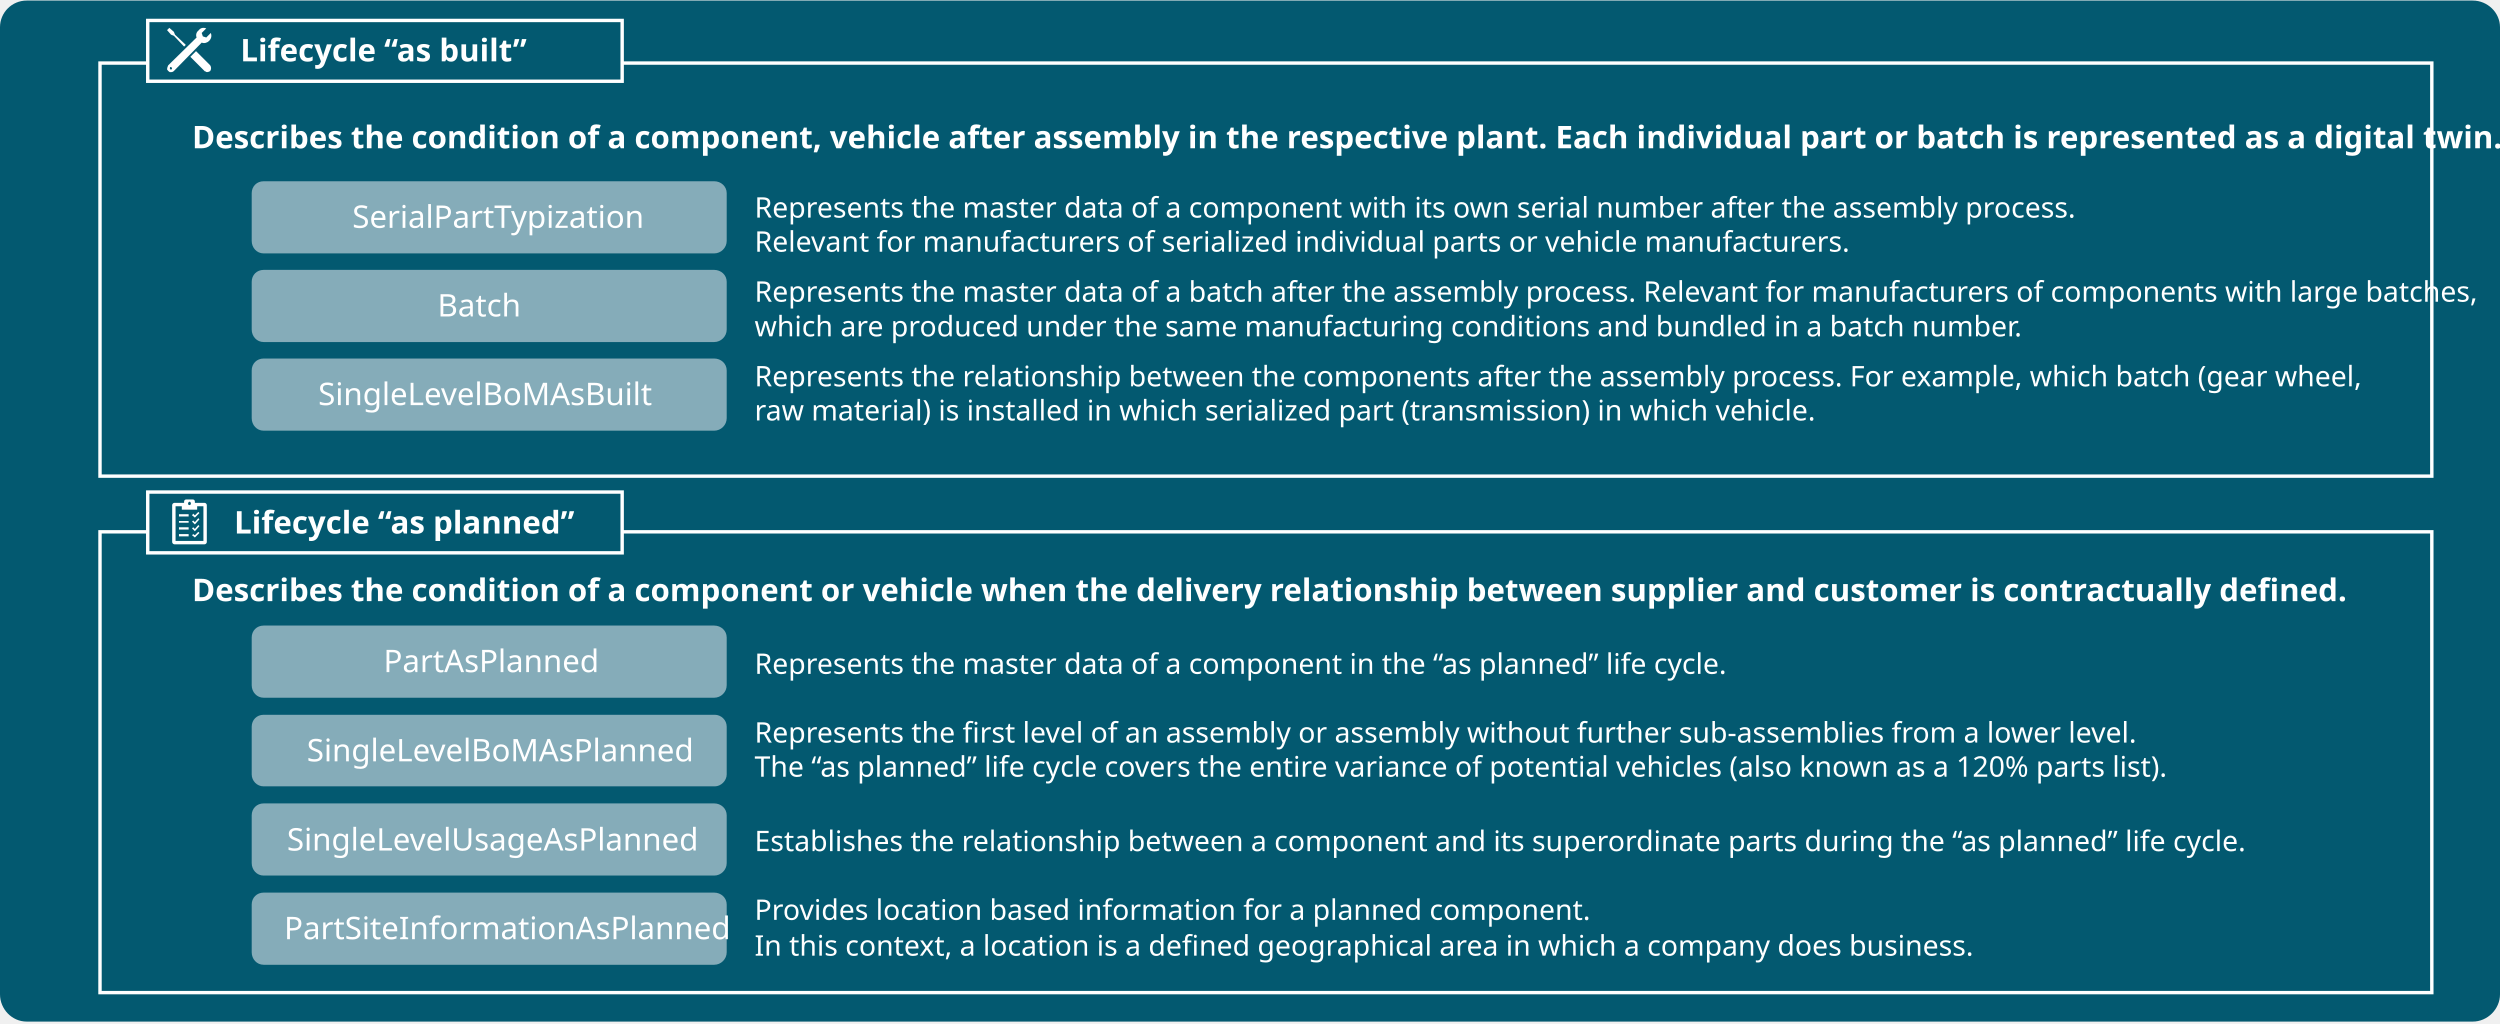
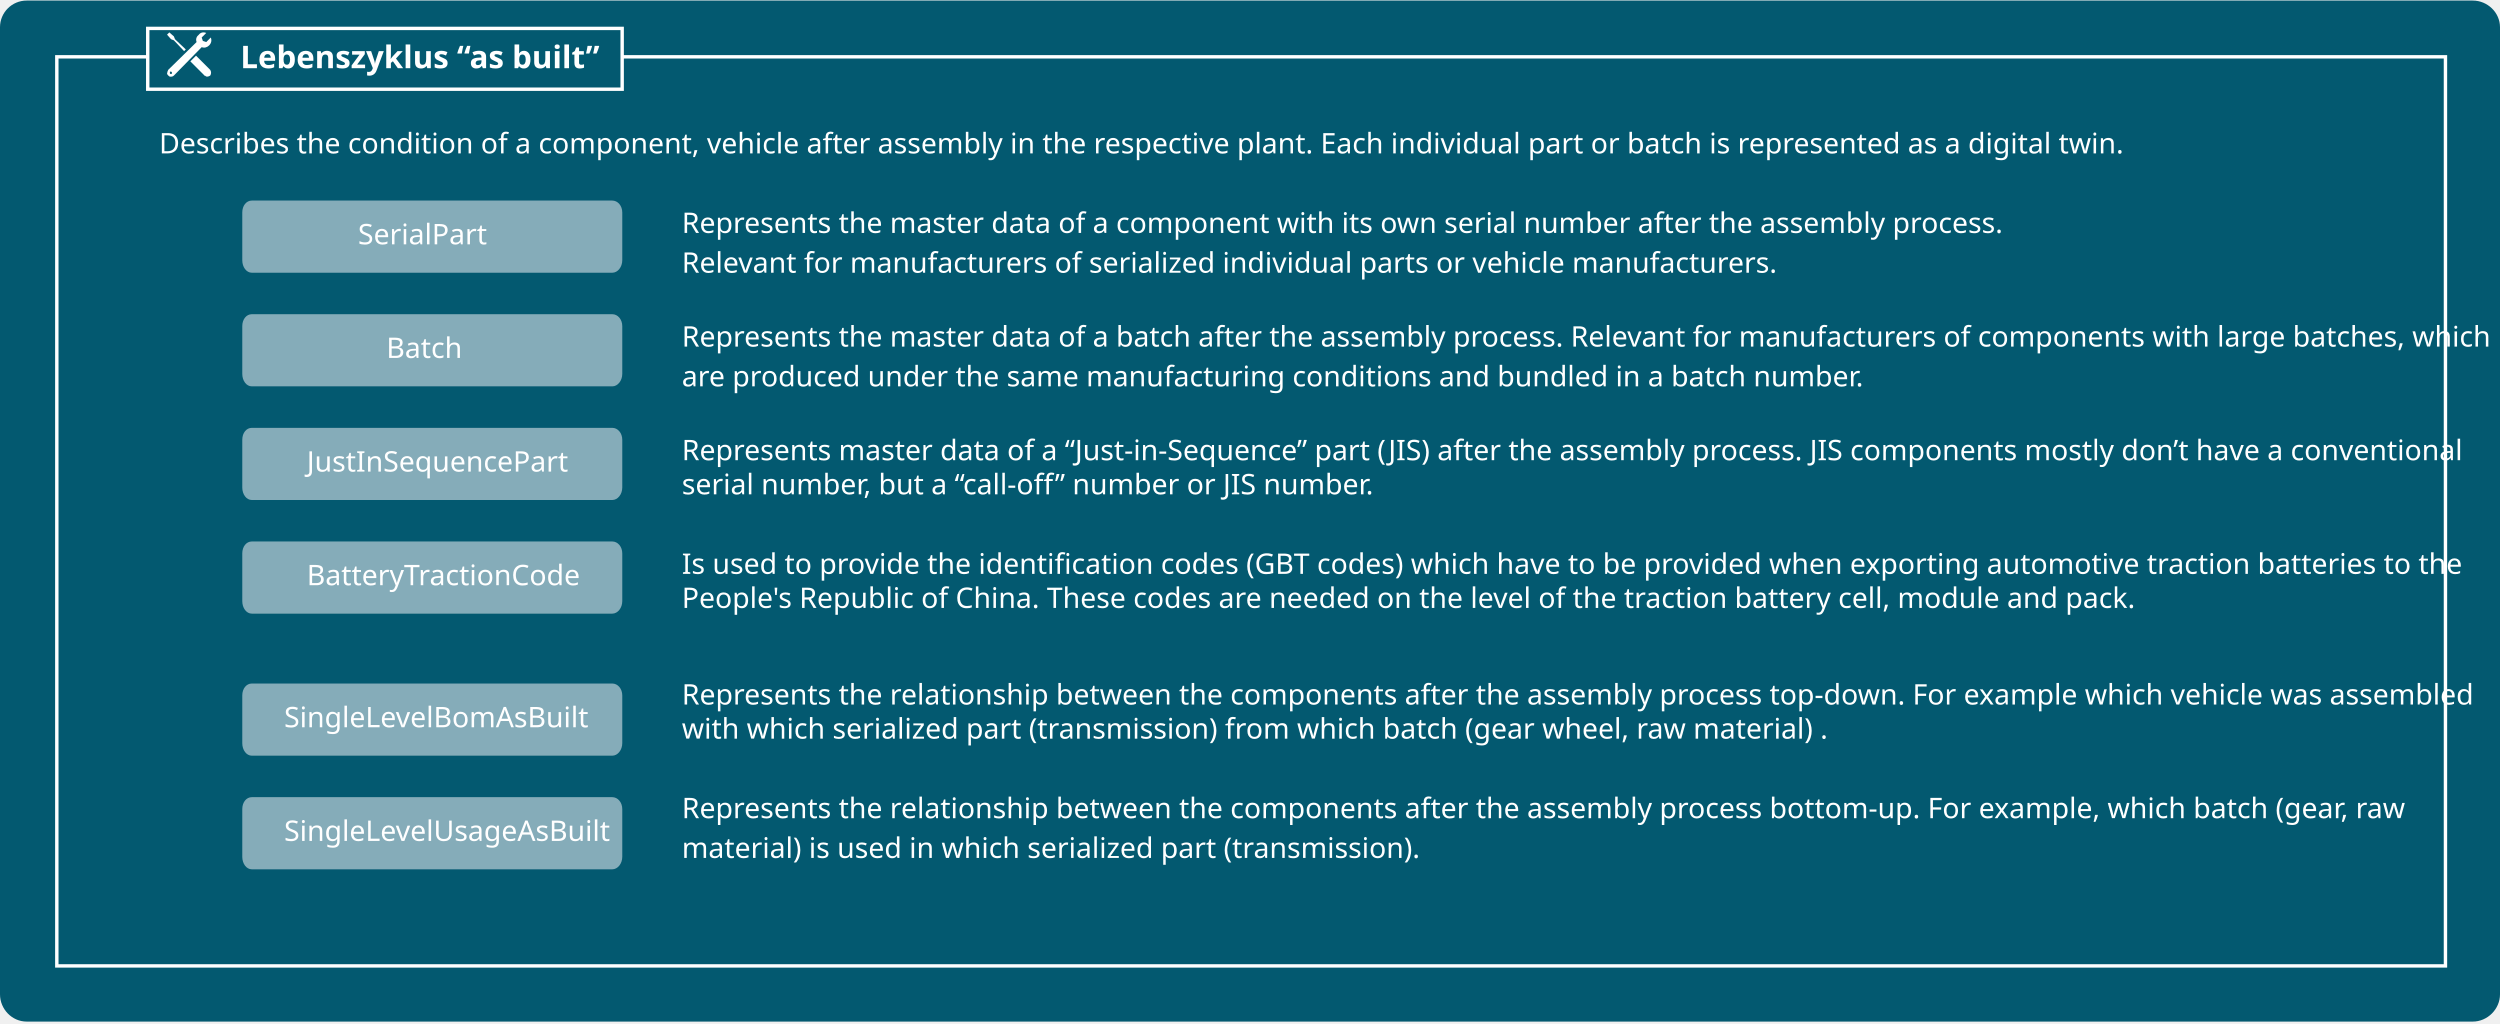
<svg xmlns="http://www.w3.org/2000/svg" width="4400" height="1801">
-   <style>.desc{fill:#ffffff;font-family:sans-serif;font-weight:400;font-size:50px;}</style>
+   <defs>
+     <g id="background" transform="scale(0.8 1) translate(-160 -1470)">
+       <path d="M443 1544C443 1532 452 1523 464 1523L1257 1523C1269 1523 1279 1532 1279 1544L1279 1628C1279 1640 1269 1650 1257 1650L464 1650C452 1650 443 1640 443 1628Z" fill="#85ACB9" />
+     </g>
+   </defs>
+   <style>
+     .desc {
+       fill: #ffffff;
+       font-family: sans-serif;
+       font-weight: 400;
+       font-size: 50px;
+     }
+   </style>
  <g transform="translate(0 -412)">
-     <path d="M0 460C0 434 21 413 47 413L4352 413C4378 413 4400 434 4400 460L4400 2162C4400 2188 4378 2210 4352 2210L47 2210C21 2210 0 2188 0 2162Z" fill="#035970" fill-rule="evenodd" />
-     <text fill="#FFFFFF" font-family="sans-serif" font-weight="700" font-size="55" transform="translate(338 673)">Describes the condition of a component, vehicle after assembly in the respective plant. Each individual part or batch is represented as a digital twin.</text>
-     <text class="desc" transform="translate(1328 795)">Represents the master data of a component with its own serial number after the assembly process. </text>
-     <text class="desc" transform="translate(1328 855)">Relevant for manufacturers of serialized individual parts or vehicle manufacturers.</text>
-     <text class="desc" transform="translate(1328 943)">Represents the master data of a batch after the assembly process. Relevant for manufacturers of components with large batches,</text>
-     <text class="desc" transform="translate(1328 1004)">which are produced under the same manufacturing conditions and bundled in a batch number.</text>
-     <text class="desc" transform="translate(1328 1092)">Represents the relationship between the components after the assembly process. For example, which batch (gear wheel,</text>
-     <text class="desc" transform="translate(1328 1152)">raw material) is installed in which serialized part (transmission) in which vehicle.</text>
-     <text fill="#FFFFFF" font-family="sans-serif" font-weight="700" font-size="55" transform="translate(338 1470)">Describes the condition of a component or vehicle when the delivery relationship between supplier and customer is contractually defined.</text>
-     <text class="desc" transform="translate(1328 1598)">Represents the master data of a component in the “as planned” life cycle.</text>
-     <text class="desc" transform="translate(1328 1719)">Represents the first level of an assembly or assembly without further sub-assemblies from a lower level. </text>
-     <text class="desc" transform="translate(1328 1779)">The “as planned” life cycle covers the entire variance of potential vehicles (also known as a 120% parts list).</text>
-     <text class="desc" transform="translate(1328 1910)">Establishes the relationship between a component and its superordinate parts during the “as planned” life cycle.</text>
-     <text class="desc" transform="translate(1328 2031)">Provides location based information for a planned component.</text>
-     <text class="desc" transform="translate(1328 2094)">In this context, a location is a defined geographical area in which a company does business.</text>
-     <path d="M443 752C443 740 452 731 464 731L1257 731C1269 731 1279 740 1279 752L1279 836C1279 848 1269 858 1257 858L464 858C452 858 443 848 443 836Z" fill="#85ACB9" fill-rule="evenodd" />
-     <text fill="#FFFFFF" font-family="sans-serif" font-weight="400" font-size="55" transform="translate(620 813)">SerialPartTypization</text>
-     <path d="M443 908C443 896 452 887 464 887L1257 887C1269 887 1279 896 1279 908L1279 992C1279 1004 1269 1014 1257 1014L464 1014C452 1014 443 1004 443 992Z" fill="#85ACB9" fill-rule="evenodd" />
-     <text fill="#FFFFFF" font-family="sans-serif" font-weight="400" font-size="55" transform="translate(770 969)">Batch</text>
-     <path d="M443 1064C443 1052 452 1043 464 1043L1257 1043C1269 1043 1279 1052 1279 1064L1279 1148C1279 1160 1269 1170 1257 1170L464 1170C452 1170 443 1160 443 1148Z" fill="#85ACB9" fill-rule="evenodd" />
-     <text fill="#FFFFFF" font-family="sans-serif" font-weight="400" font-size="55" transform="translate(560 1125)">SingleLevelBoMAsBuilt</text>
-     <path d="M443 1534C443 1522 452 1513 464 1513L1257 1513C1269 1513 1279 1522 1279 1534L1279 1618C1279 1630 1269 1640 1257 1640L464 1640C452 1640 443 1630 443 1618Z" fill="#85ACB9" fill-rule="evenodd" />
-     <text fill="#FFFFFF" font-family="sans-serif" font-weight="400" font-size="55" transform="translate(675 1595)">PartAsPlanned</text>
-     <path d="M443 1691C443 1679 452 1670 464 1670L1258 1670C1269 1670 1279 1679 1279 1691L1279 1775C1279 1786 1269 1796 1258 1796L464 1796C452 1796 443 1786 443 1775Z" fill="#85ACB9" fill-rule="evenodd" />
-     <text fill="#FFFFFF" font-family="sans-serif" font-weight="400" font-size="55" transform="translate(540 1752)">SingleLevelBoMAsPlanned</text>
-     <path d="M443 1847C443 1835 452 1826 464 1826L1257 1826C1269 1826 1279 1835 1279 1847L1279 1931C1279 1943 1269 1953 1257 1953L464 1953C452 1953 443 1943 443 1931Z" fill="#85ACB9" fill-rule="evenodd" />
-     <text fill="#FFFFFF" font-family="sans-serif" font-weight="400" font-size="55" transform="translate(505 1909)">SingleLevelUsageAsPlanned</text>
-     <path d="M443 2004C443 1992 452 1983 464 1983L1257 1983C1269 1983 1279 1992 1279 2004L1279 2088C1279 2100 1269 2110 1257 2110L464 2110C452 2110 443 2100 443 2088Z" fill="#85ACB9" fill-rule="evenodd" />
-     <text fill="#FFFFFF" font-family="sans-serif" font-weight="400" font-size="55" transform="translate(500 2065)">PartSiteInformationAsPlanned</text>
-     <rect x="176" y="523" width="4104" height="727" stroke="#FFFFFF" stroke-width="6" fill="none" />
-     <rect x="260" y="448" width="835" height="107" stroke="#FFFFFF" stroke-width="6" fill="#035970" />
-     <text fill="#FFFFFF" font-family="sans-serif" font-weight="700" font-size="55" transform="translate(423 520)">Lifecycle “as built”</text>
-     <g>
-       <g>
-         <g>
-           <path d="M15 80C15 80 14 81 13 80 12 80 12 79 12 78 12 77 12 76 13 76 14 76 15 76 15 77 16 77 16 79 15 80ZM84 16 76 24 70 22 68 16 76 8C71 6 66 7 63 11 59 14 57 19 59 24L9 73C8 75 7 78 7 80 8 82 10 84 12 85 15 85 17 85 19 83L68 33C73 35 78 33 81 30 85 26 86 21 84 16Z" fill="#FFFFFF" transform="matrix(1 0 0 1 287 454)" />
-           <path d="M83 73 58 48 48 58 73 83 74 84 74 83C76 86 80 85 83 83 85 80 85 76 83 73Z" fill="#FFFFFF" transform="matrix(1 0 0 1 287 454)" />
-           <path d="M21 19 21 19 19 14 11 7 7 11 14 19 19 21 19 21 37 40 40 37Z" fill="#FFFFFF" transform="matrix(1 0 0 1 287 454)" />
-         </g>
-       </g>
-     </g>
-     <rect x="176" y="1348" width="4104" height="811" stroke="#FFFFFF" stroke-width="6" fill="none" />
-     <rect x="260" y="1278" width="835" height="107" stroke="#FFFFFF" stroke-width="6" fill="#035970" />
-     <text fill="#FFFFFF" font-family="sans-serif" font-weight="700" font-size="55" transform="translate(412 1351)">Lifecycle “as planned”</text>
-     <g>
-       <g>
-         <g>
-           <path d="M22 19 33 19 33 25 60 25 60 19 71 19 71 80 22 80 22 19ZM47 11C48 11 49 13 49 14 49 16 48 17 46 17 45 17 44 16 44 14 44 13 45 11 47 11ZM16 17 16 82C16 84 18 86 20 86L73 86C75 86 77 84 77 82L77 17C77 15 75 13 73 13L56 13 56 11C56 9 55 7 52 7L41 7C38 7 37 9 37 11L37 13 20 13C18 13 16 15 16 17Z" fill="#FFFFFF" transform="translate(287 1284)" />
-           <path d="M28 33 45 33 45 37 28 37Z" fill="#FFFFFF" transform="translate(287 1284)" />
-           <path d="M28 45 45 45 45 48 28 48Z" fill="#FFFFFF" transform="translate(287 1284)" />
-           <path d="M28 56 45 56 45 60 28 60Z" fill="#FFFFFF" transform="translate(287 1284)" />
-           <path d="M28 68 45 68 45 72 28 72Z" fill="#FFFFFF" transform="translate(287 1284)" />
-           <path d="M51 35 53 32 56 35 62 29 64 31 56 39Z" fill="#FFFFFF" transform="translate(287 1284)" />
-           <path d="M51 46 53 44 56 47 62 40 64 42 56 51Z" fill="#FFFFFF" transform="translate(287 1284)" />
-           <path d="M51 58 53 56 56 59 62 52 64 54 56 63Z" fill="#FFFFFF" transform="translate(287 1284)" />
-           <path d="M51 70 53 68 56 70 62 64 64 66 56 74Z" fill="#FFFFFF" transform="translate(287 1284)" />
-         </g>
-       </g>
-     </g>
+     <path d="M0 460C0 434 21 413 47 413L4352 413C4378 413 4400 434 4400 460L4400 2162C4400 2188 4378 2210 4352 2210L47 2210C21 2210 0 2188 0 2162Z" fill="#035970" />
  </g>
+   <rect x="100" y="100" width="4204" height="1600" stroke="#FFFFFF" stroke-width="6" fill="none" />
+   <rect x="260" y="50" width="835" height="107" stroke="#FFFFFF" stroke-width="6" fill="#035970" />
+   <text fill="#FFFFFF" font-family="Arial Narrow,sans-serif" font-weight="700" font-size="55" transform="translate(423 120)">Lebenszyklus “as built”</text>
+   <g id="icon">
+     <path d="M15 80C15 80 14 81 13 80 12 80 12 79 12 78 12 77 12 76 13 76 14 76 15 76 15 77 16 77 16 79 15 80ZM84 16 76 24 70 22 68 16 76 8C71 6 66 7 63 11 59 14 57 19 59 24L9 73C8 75 7 78 7 80 8 82 10 84 12 85 15 85 17 85 19 83L68 33C73 35 78 33 81 30 85 26 86 21 84 16Z" fill="#FFFFFF" transform="matrix(1 0 0 1 287 50)" />
+     <path d="M83 73 58 48 48 58 73 83 74 84 74 83C76 86 80 85 83 83 85 80 85 76 83 73Z" fill="#FFFFFF" transform="matrix(1 0 0 1 287 50)" />
+     <path d="M21 19 21 19 19 14 11 7 7 11 14 19 19 21 19 21 37 40 40 37Z" fill="#FFFFFF" transform="matrix(1 0 0 1 287 50)" />
+   </g>
+   <text class="desc" x="280" y="270">Describes the condition of a component, vehicle after assembly in the respective plant. Each individual part or batch is represented as a digital twin.</text>
+   <use x="200" y="300" href="#background" />
+   <use x="200" y="500" href="#background" />
+   <use x="200" y="700" href="#background" />
+   <use x="200" y="900" href="#background" />
+   <use x="200" y="1150" href="#background" />
+   <use x="200" y="1350" href="#background" />
+   <text class="desc" x="630" y="430">SerialPart</text>
+   <text class="desc" x="680" y="630">Batch</text>
+   <text class="desc" x="540" y="830">JustInSequencePart</text>
+   <text class="desc" x="540" y="1030">BatteryTractionCode</text>
+   <text class="desc" x="500" y="1280">SingleLevelBomAsBuilt</text>
+   <text class="desc" x="500" y="1480">SingleLevelUsageAsBuilt</text>
+   <text class="desc" x="1200" y="410">Represents the master data of a component with its own serial number after the assembly process.</text>
+   <text class="desc" x="1200" y="480">Relevant for manufacturers of serialized individual parts or vehicle manufacturers.</text>
+   <text class="desc" x="1200" y="610">Represents the master data of a batch after the assembly process. Relevant for manufacturers of components with large batches, which</text>
+   <text class="desc" x="1200" y="680">are produced under the same manufacturing conditions and bundled in a batch number.</text>
+   <text class="desc" x="1200" y="810">Represents master data of a “Just-in-Sequence” part (JIS) after the assembly process. JIS components mostly don’t have a conventional </text>
+   <text class="desc" x="1200" y="870">serial number, but a “call-off” number or JIS number.</text>
+   <text class="desc" x="1200" y="1010">Is used to provide the identification codes (GBT codes) which have to be provided when exporting automotive traction batteries to the </text>
+   <text class="desc" x="1200" y="1070">People's Republic of China. These codes are needed on the level of the traction battery cell, module and pack. </text>
+   <text class="desc" x="1200" y="1240">Represents the relationship between the components after the assembly process top-down. For example which vehicle was assembled </text>
+   <text class="desc" x="1200" y="1300">with which serialized part (transmission) from which batch (gear wheel, raw material) .</text>
+   <text class="desc" x="1200" y="1440">Represents the relationship between the components after the assembly process bottom-up. For example, which batch (gear, raw </text>
+   <text class="desc" x="1200" y="1510">material) is used in which serialized part (transmission).</text>
</svg>
